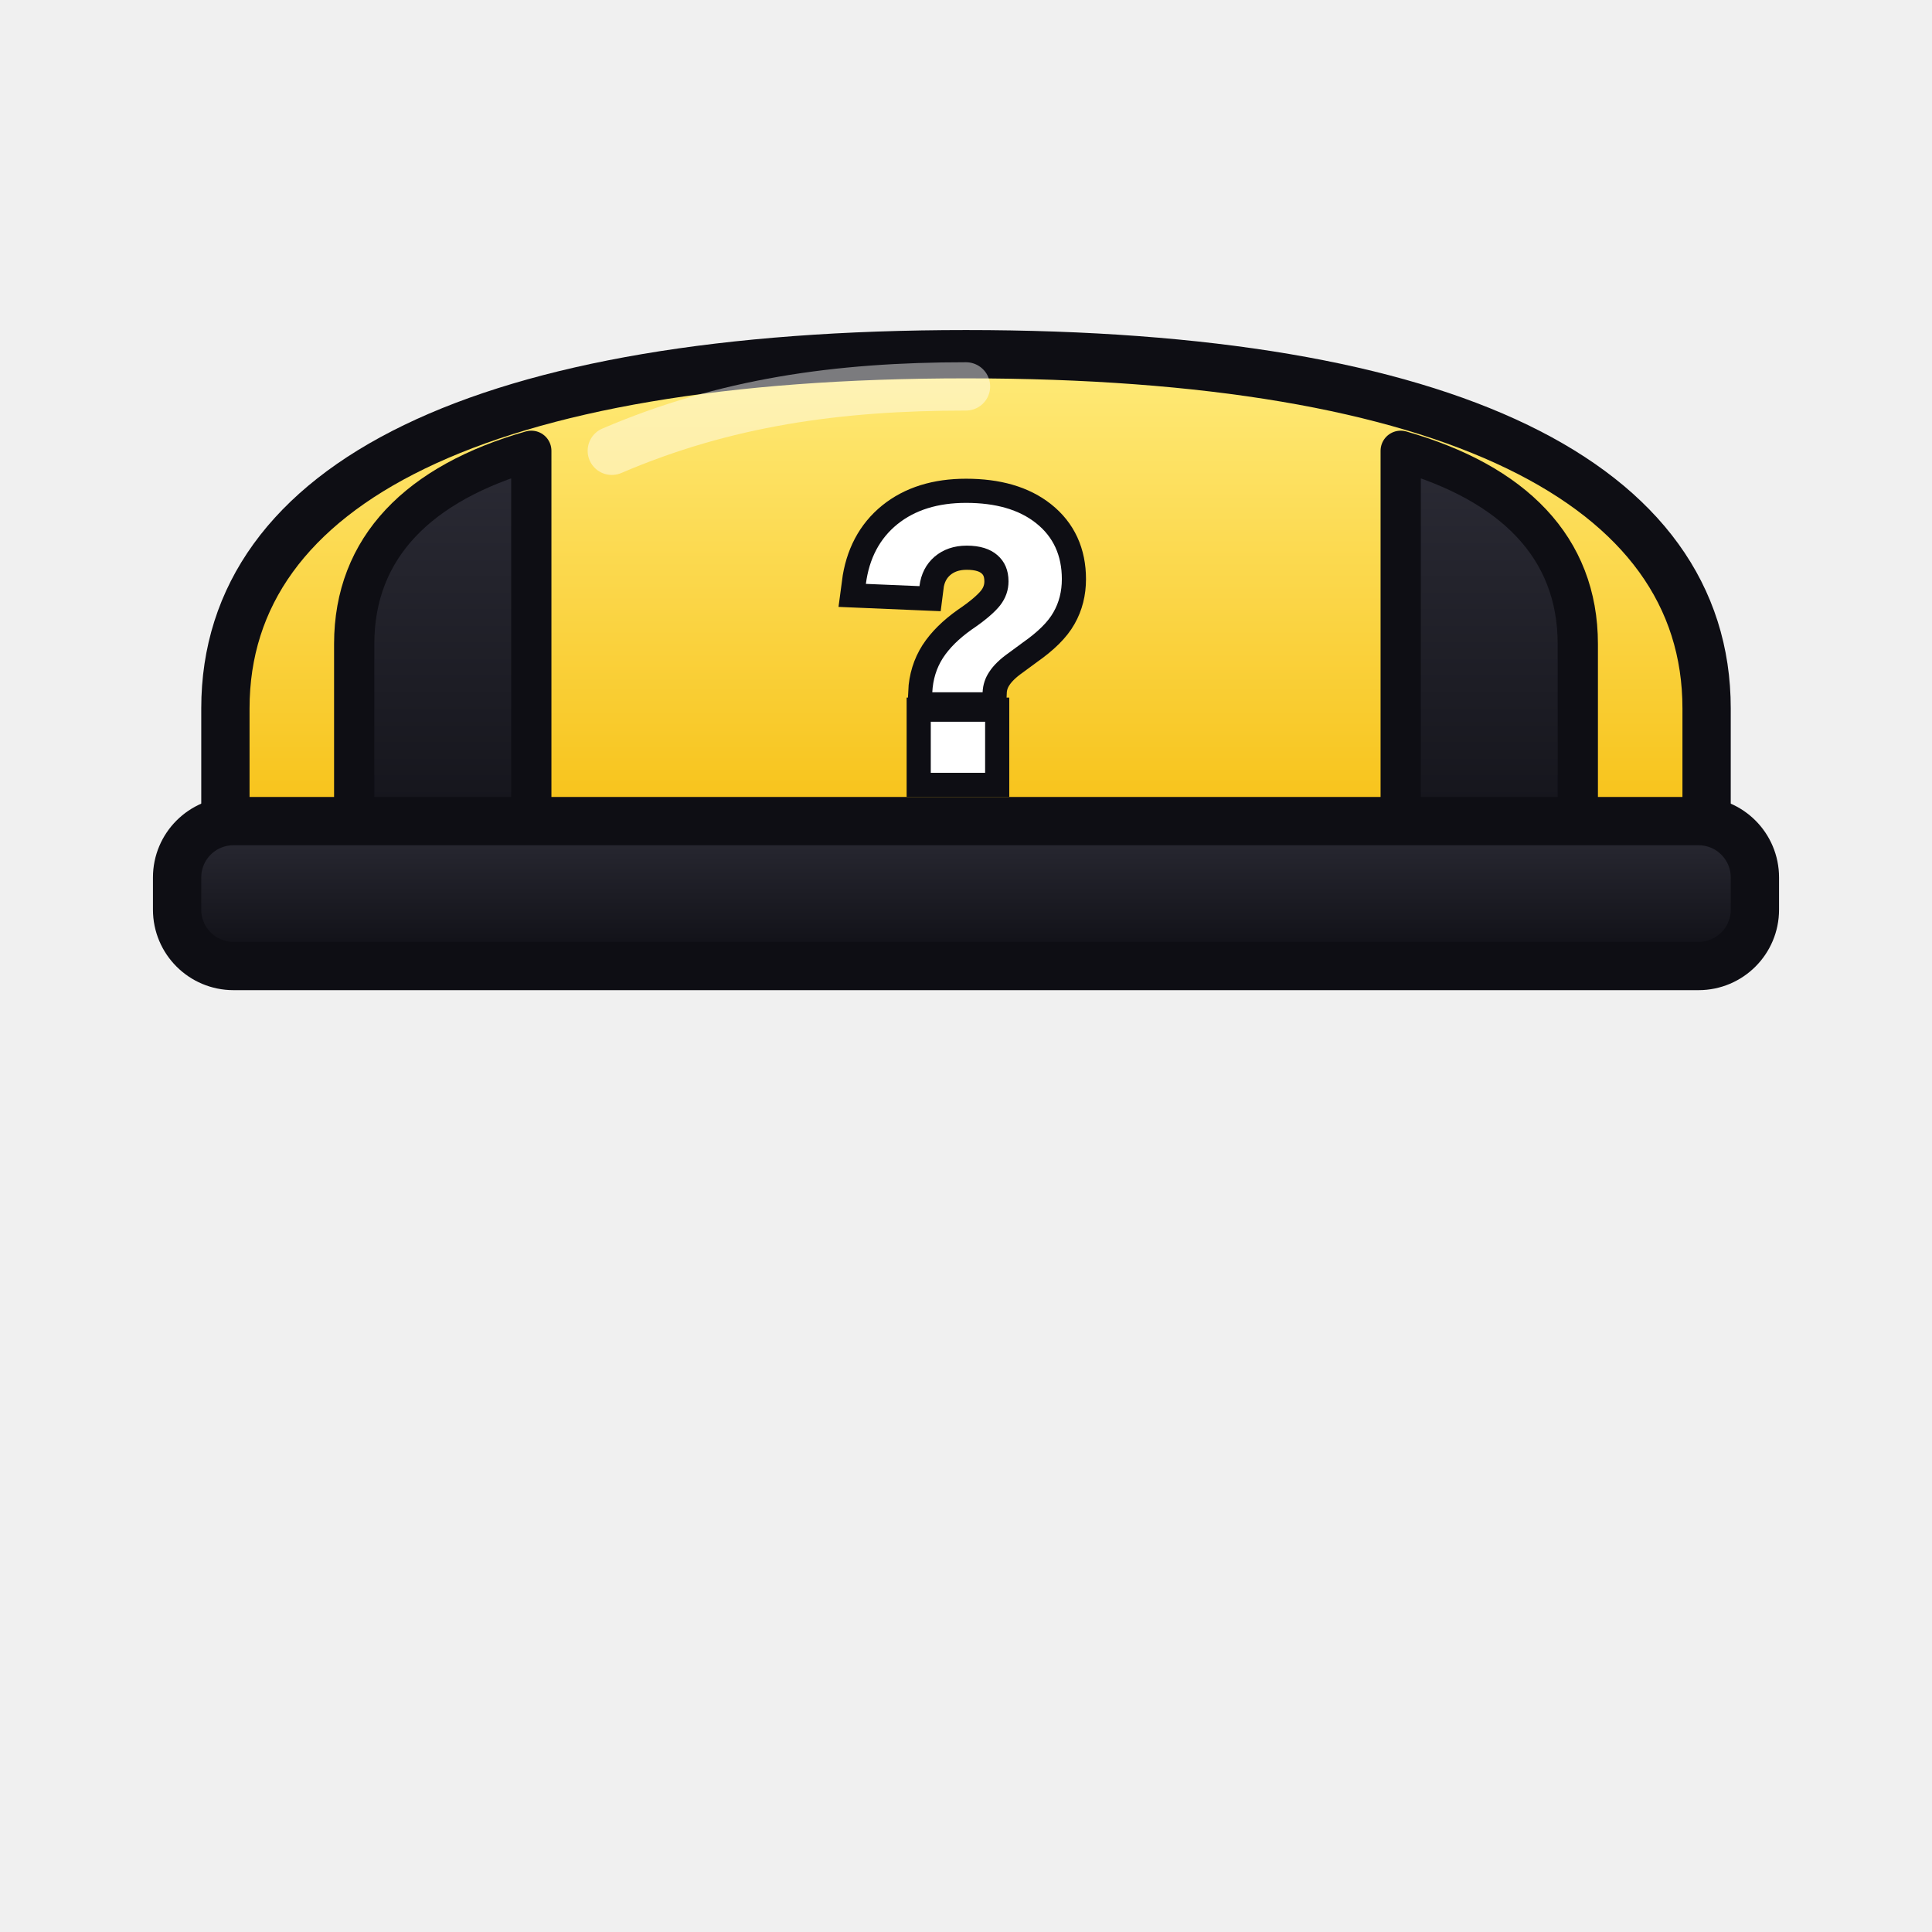
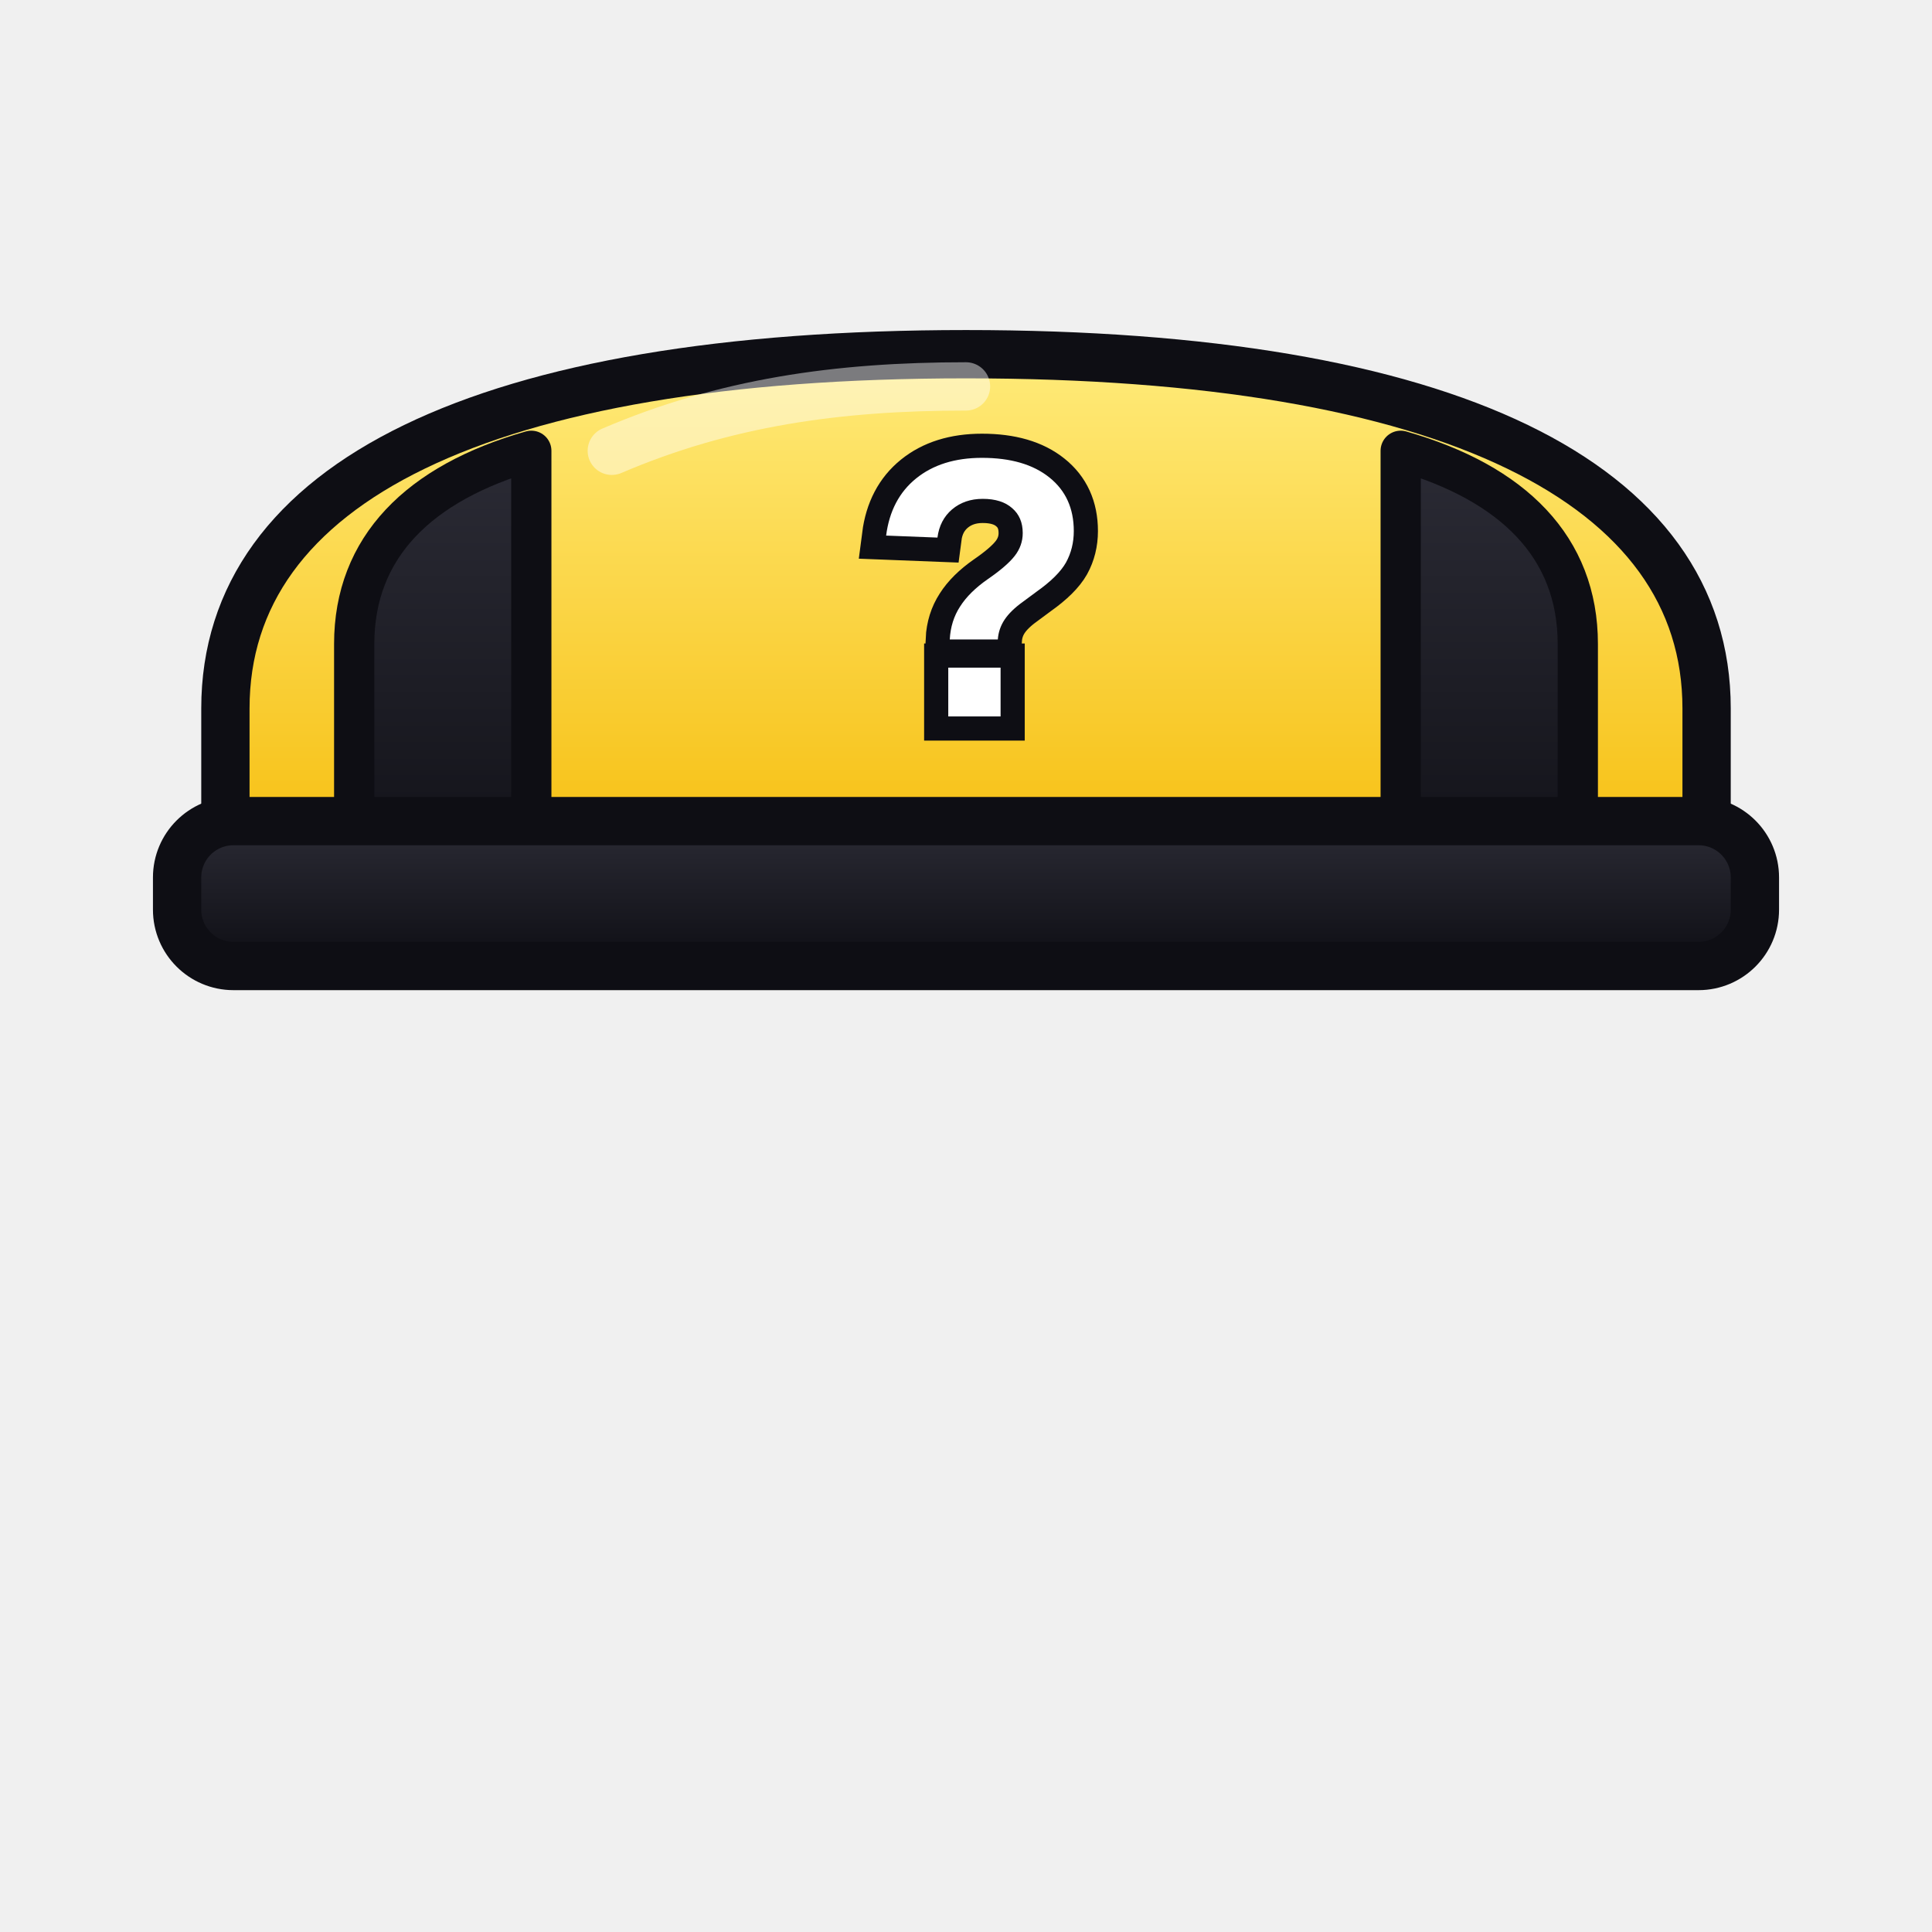
<svg xmlns="http://www.w3.org/2000/svg" viewBox="0 0 120 120" width="120" height="120">
  <defs>
    <linearGradient id="l" x1="0" y1="0" x2="0" y2="1">
      <stop offset="0" stop-color="#FFEB7A" />
      <stop offset="1" stop-color="#F5B800" />
    </linearGradient>
    <linearGradient id="g" x1="0" y1="0" x2="0" y2="1">
      <stop offset="0" stop-color="#2B2B35" />
      <stop offset="1" stop-color="#0E0E14" />
    </linearGradient>
  </defs>
  <path d="M14 58V44C14 30 30 22 60 22S106 30 106 44V58Z" fill="url(#l)" stroke="#0E0E14" stroke-width="3" stroke-linejoin="round" />
  <path d="M50 34l-6 10h5l-3 9 9-12h-5l3-7z" fill="#0E0E14" opacity=".0" />
  <path d="M22 58V40c0-6 4-10 11-12v30z" fill="url(#g)" stroke="#0E0E14" stroke-width="2.5" stroke-linejoin="round" />
  <path d="M98 58V40c0-6-4-10-11-12v30z" fill="url(#g)" stroke="#0E0E14" stroke-width="2.5" stroke-linejoin="round" />
  <path d="M38 28c7-3 14-4 22-4" fill="none" stroke="#fff" stroke-width="3" stroke-linecap="round" opacity=".45" />
  <rect x="11" y="51" width="98" height="9" rx="3.5" fill="url(#g)" stroke="#0E0E14" stroke-width="3" />
-   <text x="60" y="48" text-anchor="middle" font-family="Arial Black, Arial, sans-serif" font-weight="900" font-size="24" fill="#FFFFFF" stroke="#0E0E14" stroke-width="3" paint-order="stroke">?</text>
+   <text x="61" y="44.5" text-anchor="middle" font-family="Arial Black, Arial, sans-serif" font-weight="900" font-size="23" fill="#FFFFFF" stroke="#0E0E14" stroke-width="3" paint-order="stroke">?</text>
</svg>
